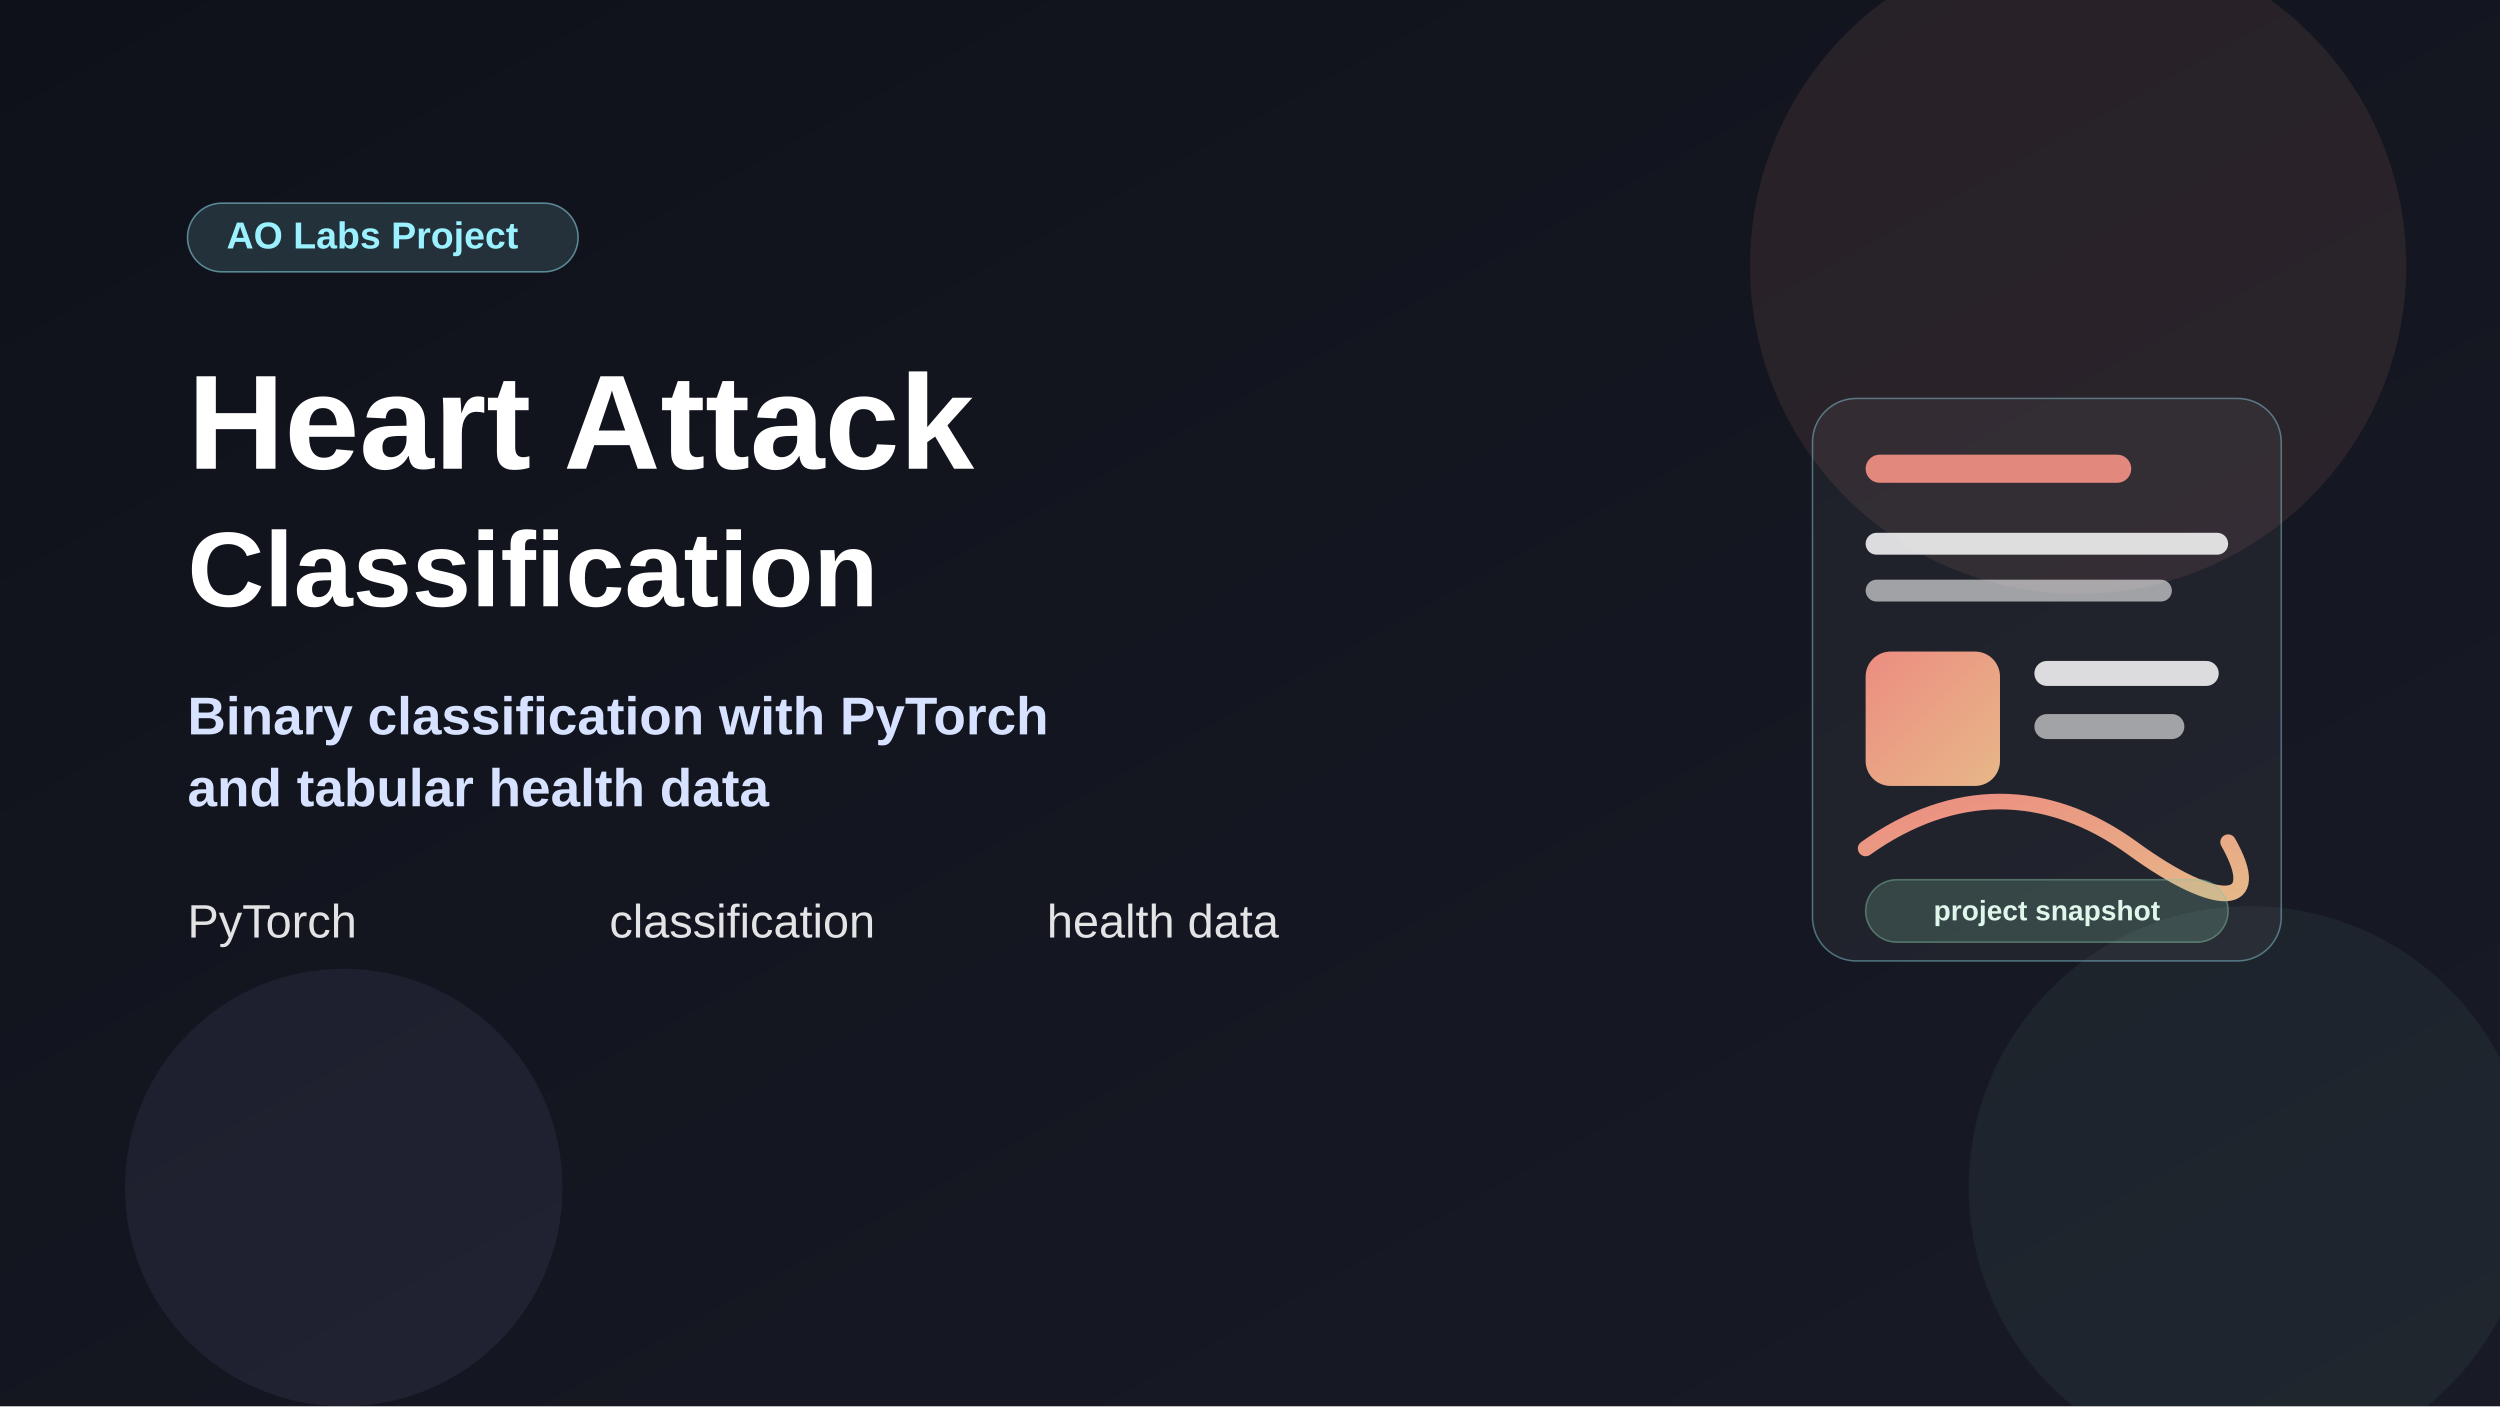
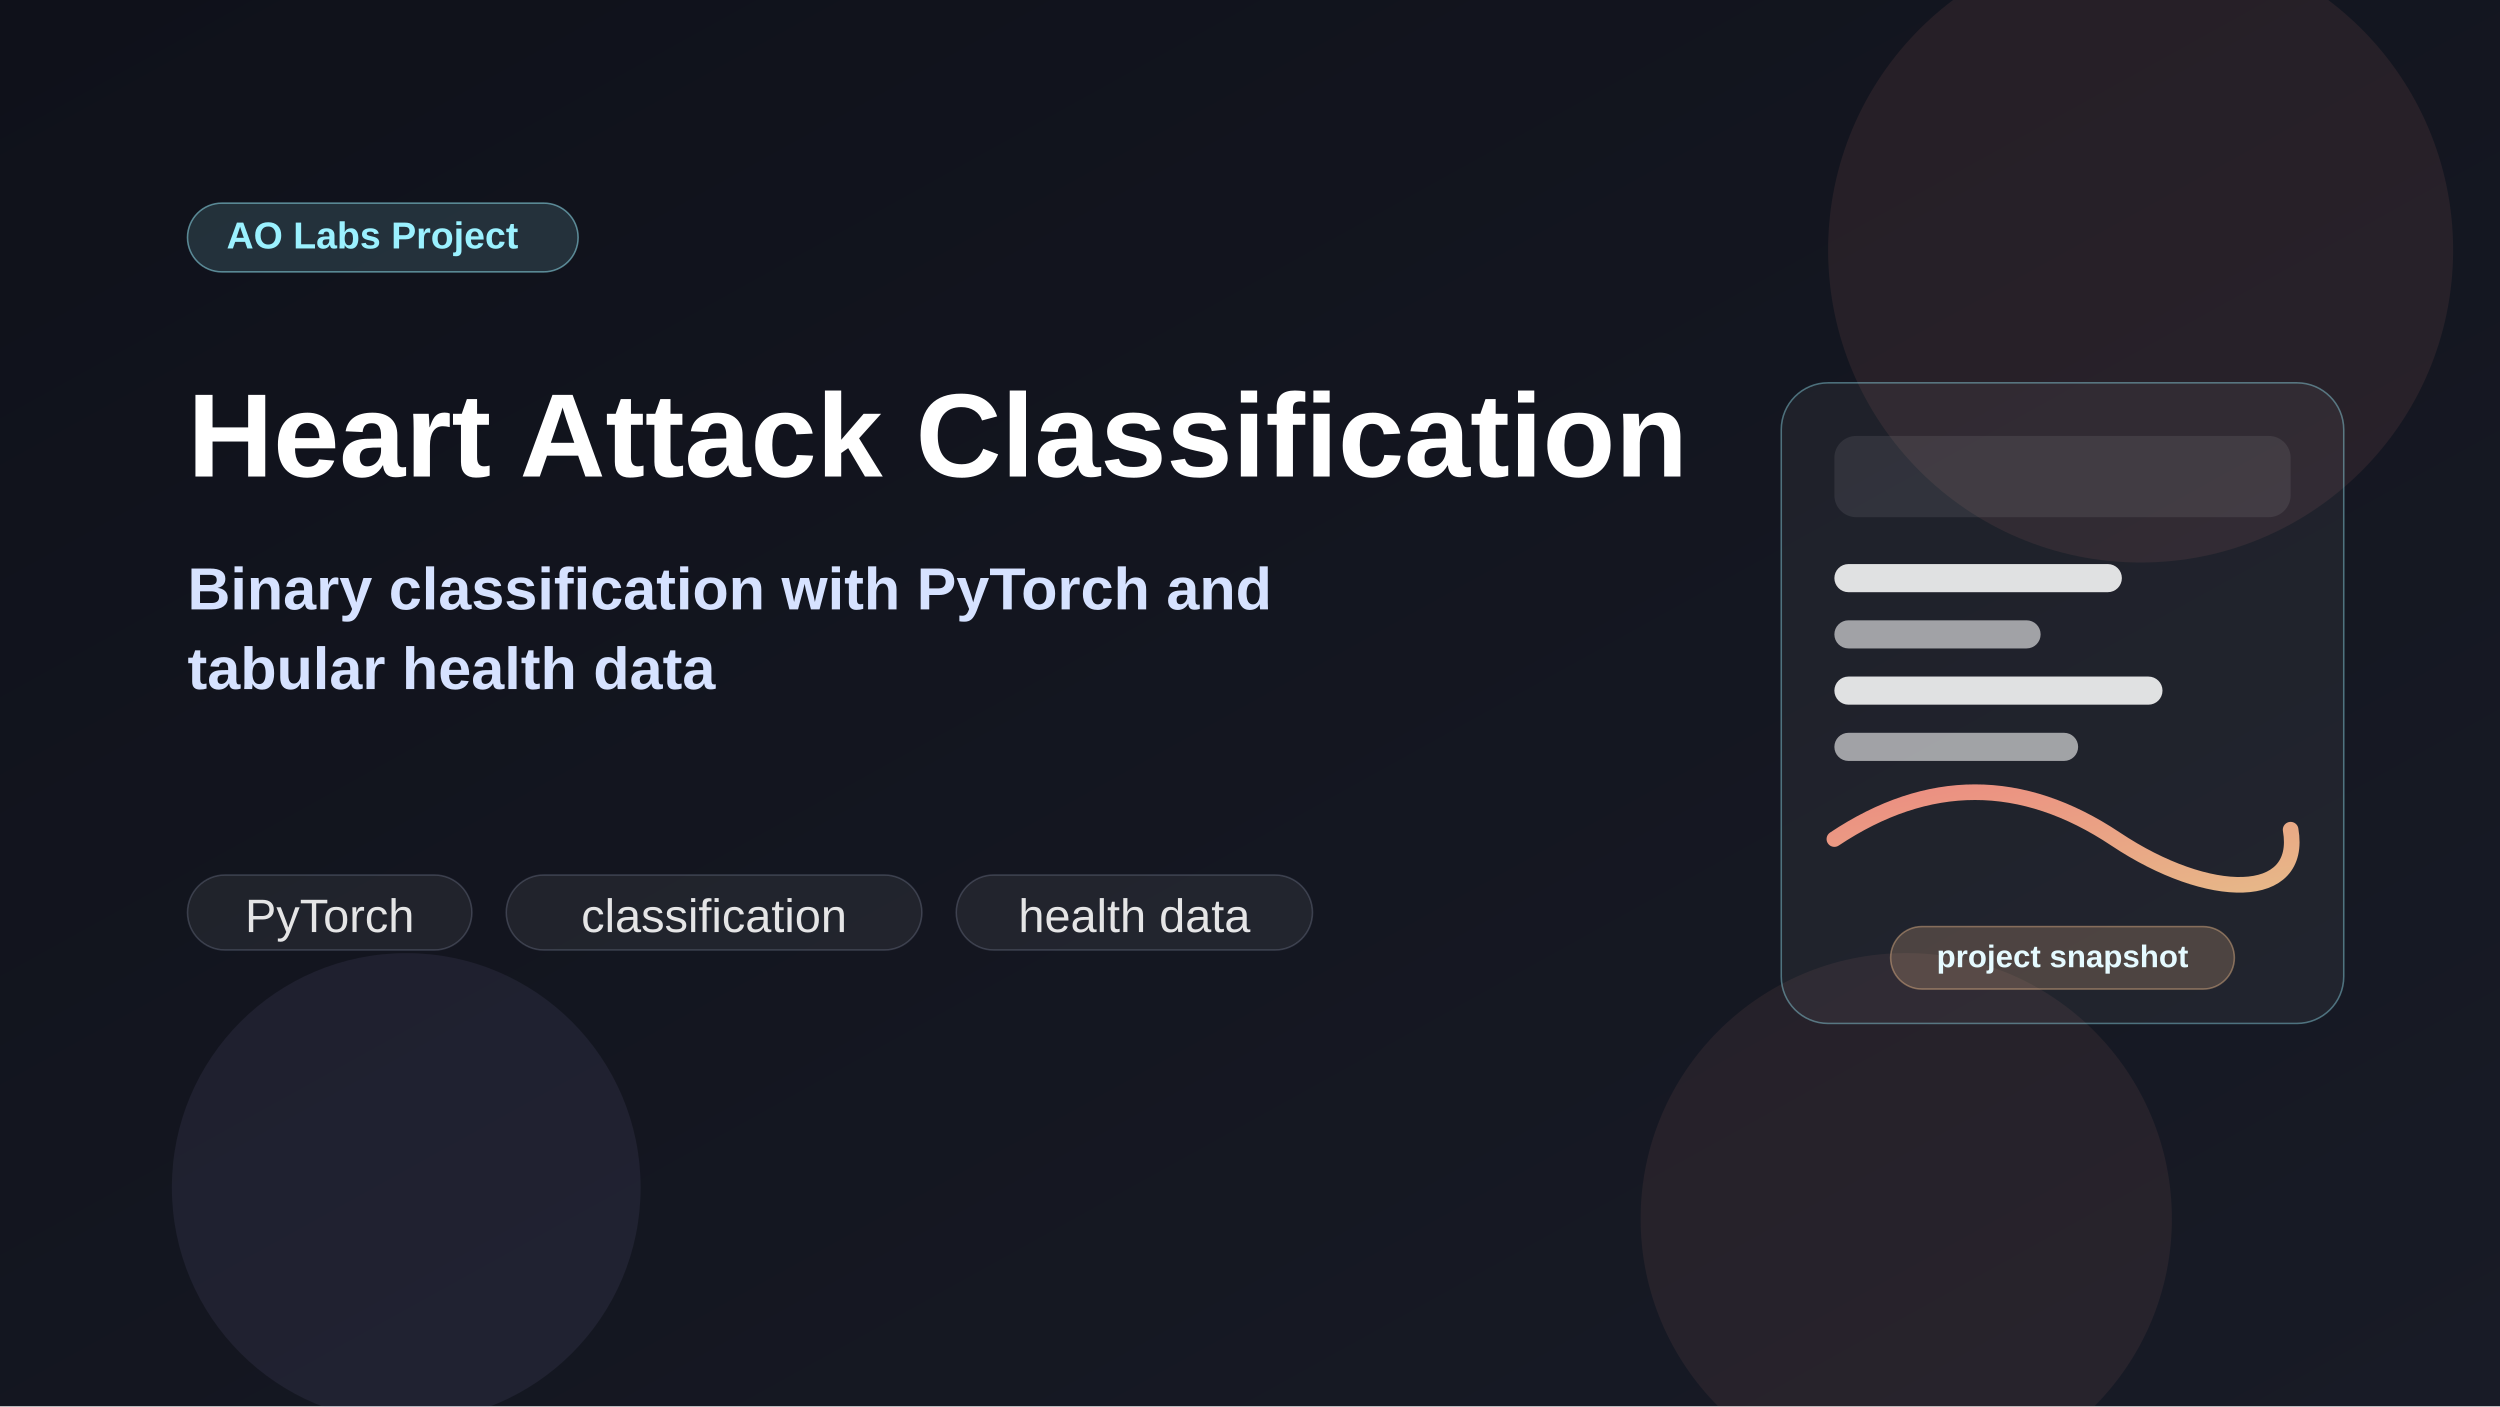
<svg xmlns="http://www.w3.org/2000/svg" viewBox="0 0 1600 900" role="img">
  <defs>
    <linearGradient id="bg" x1="0" y1="0" x2="1" y2="1">
      <stop offset="0%" stop-color="#0f111a" />
      <stop offset="100%" stop-color="#181b26" />
    </linearGradient>
    <linearGradient id="accent" x1="0" y1="0" x2="1" y2="1">
      <stop offset="0%" stop-color="#ec8d81" />
      <stop offset="100%" stop-color="#e7b788" />
    </linearGradient>
  </defs>
  <rect width="1600" height="900" fill="url(#bg)" />
-   <circle cx="1330" cy="170" r="210" fill="#ec8d81" fill-opacity="0.10" />
-   <circle cx="1440" cy="760" r="180" fill="#87c5a4" fill-opacity="0.07" />
-   <circle cx="220" cy="760" r="140" fill="#8d82c4" fill-opacity="0.10" />
+   <circle cx="1370" cy="160" r="200" fill="#ec8d81" fill-opacity="0.09" />
+   <circle cx="1220" cy="780" r="170" fill="#ec8d81" fill-opacity="0.08" />
+   <circle cx="260" cy="760" r="150" fill="#8d82c4" fill-opacity="0.10" />
  <rect x="120" y="130" width="250" height="44" rx="22" fill="#9bf1ff" fill-opacity="0.14" stroke="#9bf1ff" stroke-opacity="0.5" />
  <text x="145" y="159" fill="#9bf1ff" font-family="Arial, Helvetica, sans-serif" font-size="24" font-weight="700">AO Labs Project</text>
-   <text x="120" y="300" fill="#ffffff" font-family="Arial, Helvetica, sans-serif" font-size="86" font-weight="800">Heart Attack</text>
-   <text x="120" y="388" fill="#ffffff" font-family="Arial, Helvetica, sans-serif" font-size="68" font-weight="800">Classification</text>
-   <text x="120" y="470" fill="#d6e2ff" font-family="Arial, Helvetica, sans-serif" font-size="34" font-weight="600">
-     <tspan x="120" dy="0">Binary classification with PyTorch</tspan>
-     <tspan x="120" dy="46">and tabular health data</tspan>
+   <text x="120" y="305" fill="#ffffff" font-family="Arial, Helvetica, sans-serif" font-size="76" font-weight="800">
+     <tspan x="120" dy="0">Heart Attack Classification</tspan>
  </text>
-   <text x="120" y="600" fill="#ffffff" fill-opacity="0.88" font-family="Arial, Helvetica, sans-serif" font-size="30">PyTorch</text>
-   <text x="390" y="600" fill="#ffffff" fill-opacity="0.88" font-family="Arial, Helvetica, sans-serif" font-size="30">classification</text>
-   <text x="670" y="600" fill="#ffffff" fill-opacity="0.88" font-family="Arial, Helvetica, sans-serif" font-size="30">health data</text>
-   <g transform="translate(1160 255)">
-     <rect width="300" height="360" rx="28" fill="#ffffff" fill-opacity="0.05" stroke="#9bf1ff" stroke-opacity="0.40" />
-     <rect x="34" y="36" width="170" height="18" rx="9" fill="#ec8d81" fill-opacity="0.95" />
-     <rect x="34" y="86" width="232" height="14" rx="7" fill="#ffffff" fill-opacity="0.84" />
-     <rect x="34" y="116" width="196" height="14" rx="7" fill="#ffffff" fill-opacity="0.58" />
-     <rect x="34" y="162" width="86" height="86" rx="16" fill="url(#accent)" />
-     <rect x="142" y="168" width="118" height="16" rx="8" fill="#ffffff" fill-opacity="0.84" />
-     <rect x="142" y="202" width="96" height="16" rx="8" fill="#ffffff" fill-opacity="0.58" />
-     <path d="M34 288 C90 248, 150 248, 205 288 S290 326, 266 284" fill="none" stroke="url(#accent)" stroke-width="10" stroke-linecap="round" />
-     <rect x="34" y="308" width="232" height="40" rx="20" fill="#87c5a4" fill-opacity="0.22" stroke="#87c5a4" stroke-opacity="0.45" />
-     <text x="150" y="334" text-anchor="middle" fill="#dff7eb" font-family="Arial, Helvetica, sans-serif" font-size="18" font-weight="700">project snapshot</text>
+   <text x="120" y="390" fill="#d6e2ff" font-family="Arial, Helvetica, sans-serif" font-size="38" font-weight="600">
+     <tspan x="120" dy="0">Binary classification with PyTorch and</tspan>
+     <tspan x="120" dy="51">tabular health data</tspan>
+   </text>
+   <g transform="translate(120 560)">
+     <rect width="182" height="48" rx="24" fill="#ffffff" fill-opacity="0.06" stroke="#d6e2ff" stroke-opacity="0.18" />
+     <text x="91" y="28" text-anchor="middle" dominant-baseline="middle" fill="#ffffff" fill-opacity="0.88" font-family="Arial, Helvetica, sans-serif" font-size="30">PyTorch</text>
+   </g>
+   <g transform="translate(324 560)">
+     <rect width="266" height="48" rx="24" fill="#ffffff" fill-opacity="0.06" stroke="#d6e2ff" stroke-opacity="0.18" />
+     <text x="133" y="28" text-anchor="middle" dominant-baseline="middle" fill="#ffffff" fill-opacity="0.88" font-family="Arial, Helvetica, sans-serif" font-size="30">classification</text>
+   </g>
+   <g transform="translate(612 560)">
+     <rect width="228" height="48" rx="24" fill="#ffffff" fill-opacity="0.06" stroke="#d6e2ff" stroke-opacity="0.18" />
+     <text x="114" y="28" text-anchor="middle" dominant-baseline="middle" fill="#ffffff" fill-opacity="0.88" font-family="Arial, Helvetica, sans-serif" font-size="30">health data</text>
+   </g>
+   <g transform="translate(1140 245)">
+     <rect width="360" height="410" rx="30" fill="#ffffff" fill-opacity="0.05" stroke="#9bf1ff" stroke-opacity="0.4" />
+     <rect x="34" y="34" width="292" height="52" rx="14" fill="#ffffff" fill-opacity="0.08" />
+     <text x="180" y="68" text-anchor="middle" fill="#ec8d81" font-family="Arial, Helvetica, sans-serif" font-size="26" font-weight="700" />
+     <rect x="34" y="116" width="184" height="18" rx="9" fill="#ffffff" fill-opacity="0.86" />
+     <rect x="34" y="152" width="132" height="18" rx="9" fill="#ffffff" fill-opacity="0.58" />
+     <rect x="34" y="188" width="210" height="18" rx="9" fill="#ffffff" fill-opacity="0.86" />
+     <rect x="34" y="224" width="156" height="18" rx="9" fill="#ffffff" fill-opacity="0.58" />
+     <path d="M34 292 C94 252, 154 252, 214 292 S334 332, 326 286" fill="none" stroke="url(#accent)" stroke-width="10" stroke-linecap="round" />
+     <rect x="70" y="348" width="220" height="40" rx="20" fill="#e7b788" fill-opacity="0.22" stroke="#e7b788" stroke-opacity="0.45" />
+     <text x="180" y="374" text-anchor="middle" fill="#e5faff" font-family="Arial, Helvetica, sans-serif" font-size="20" font-weight="700">project snapshot</text>
  </g>
</svg>
